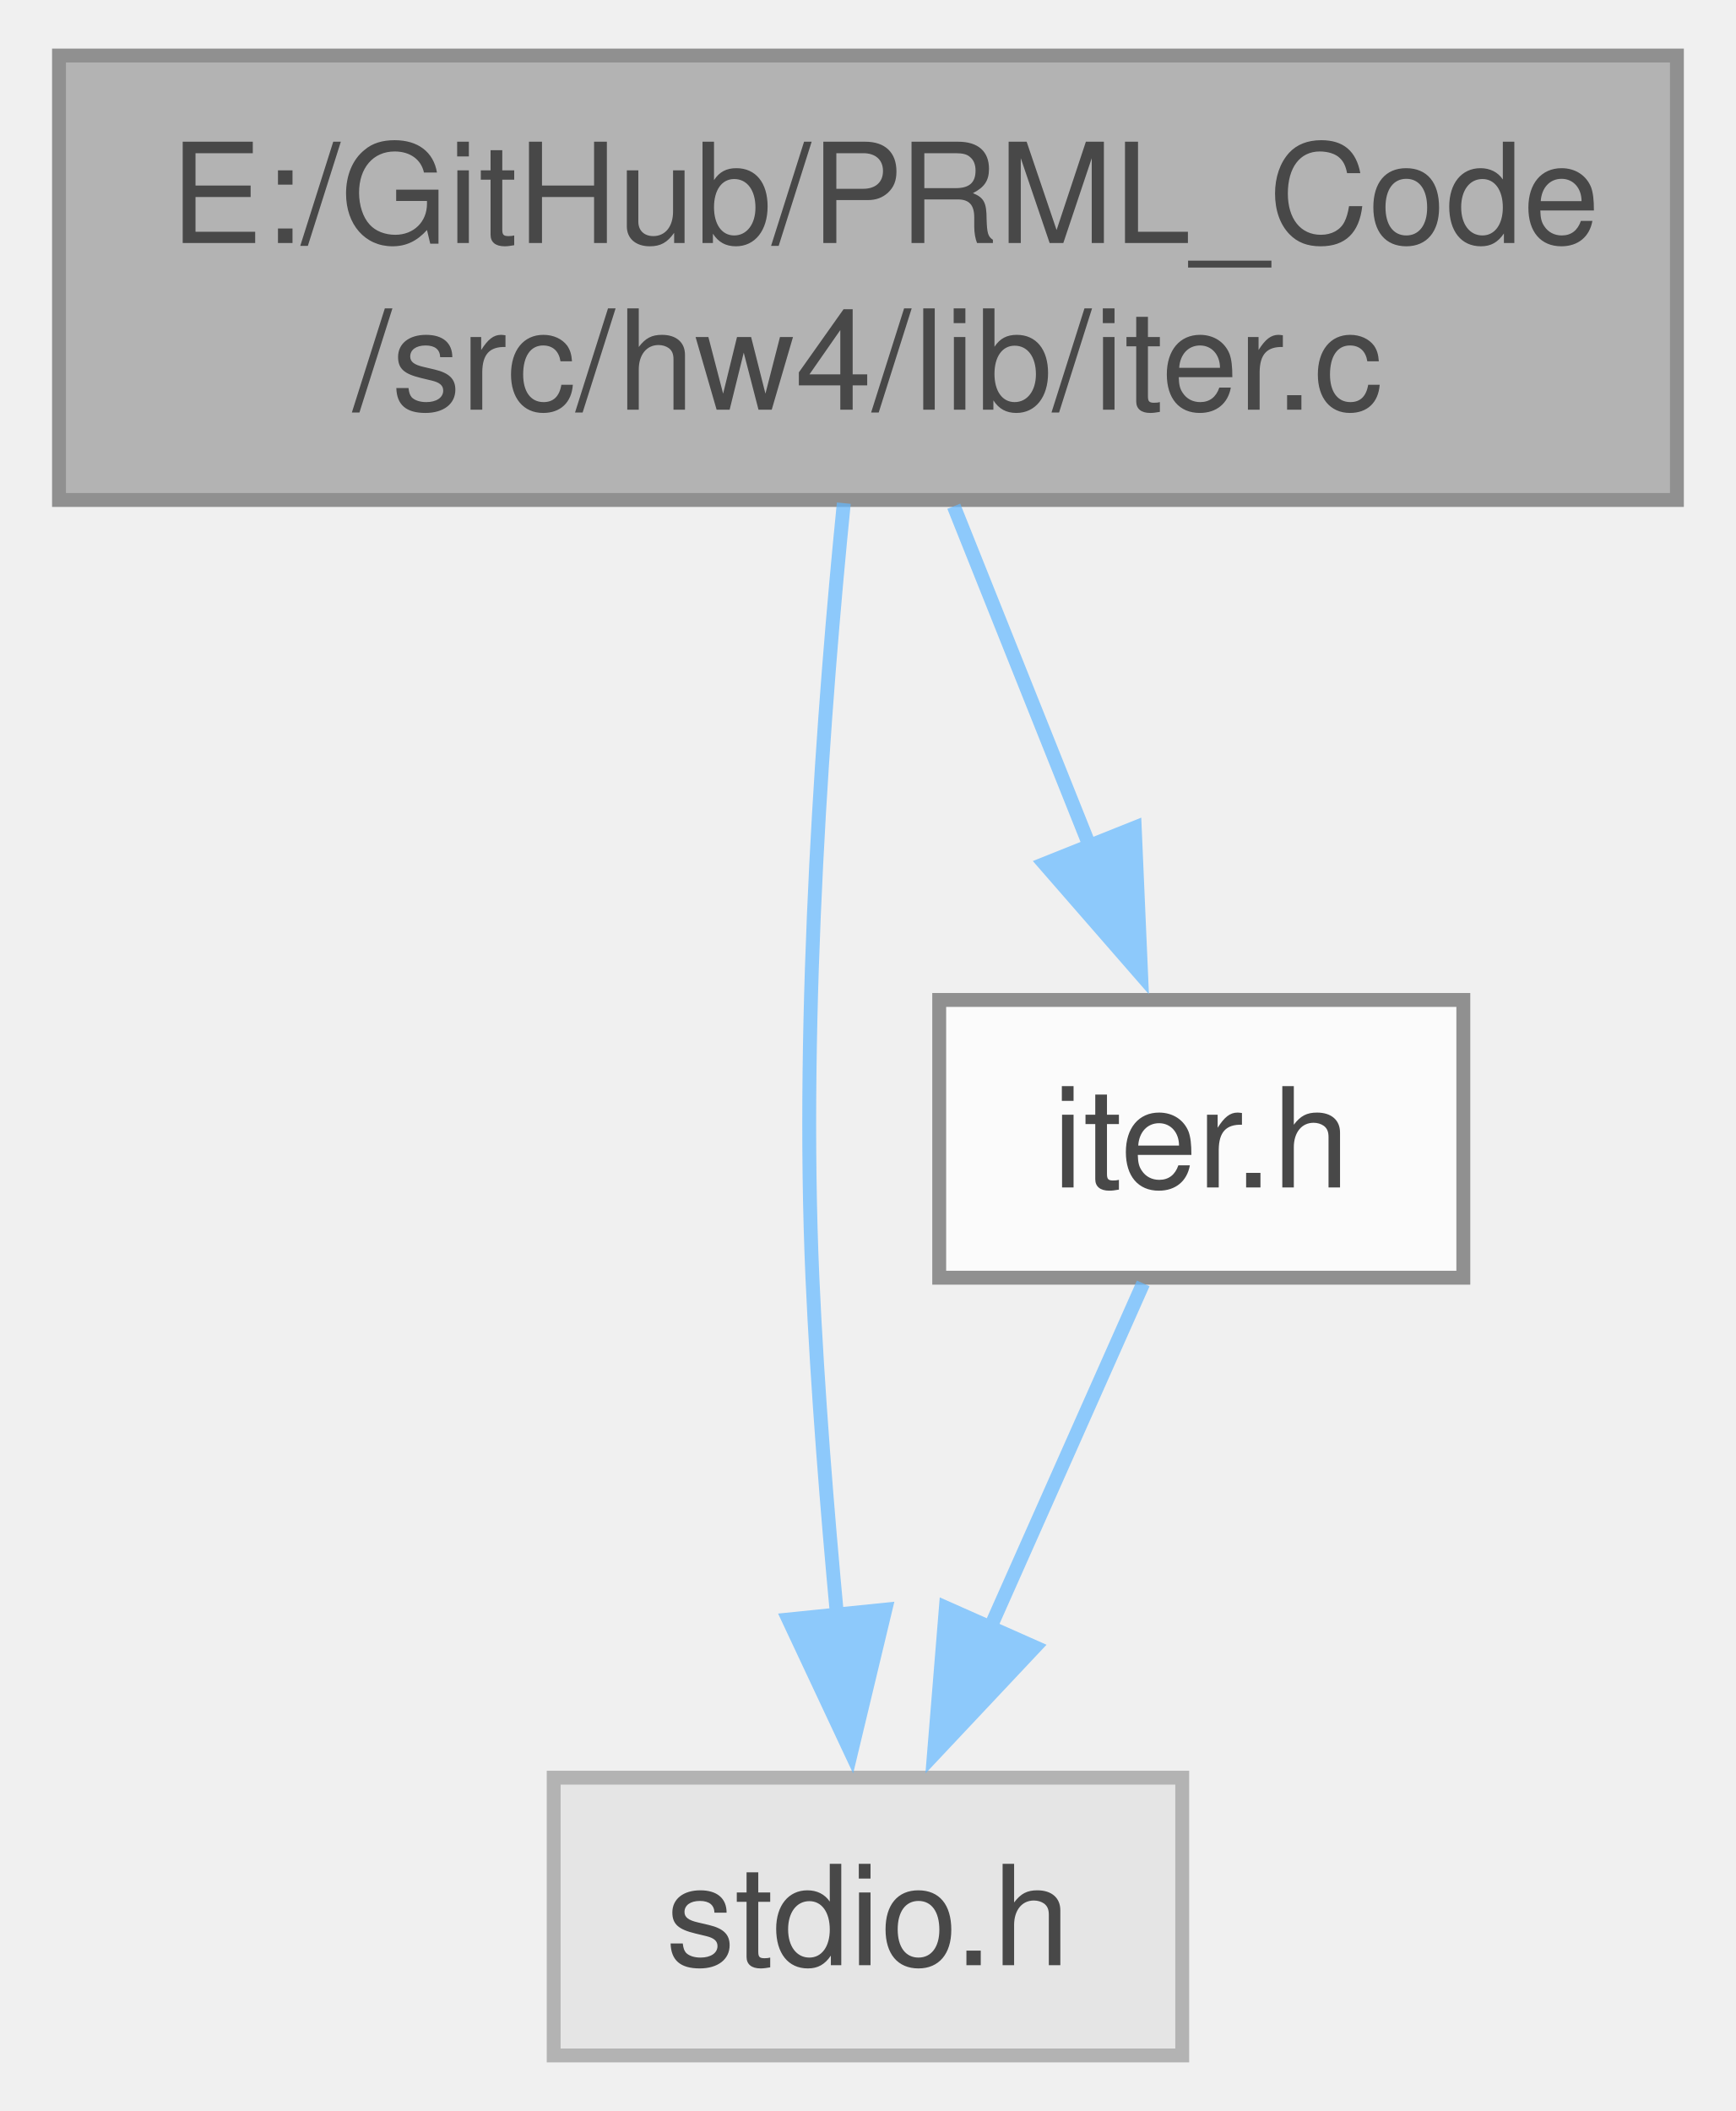
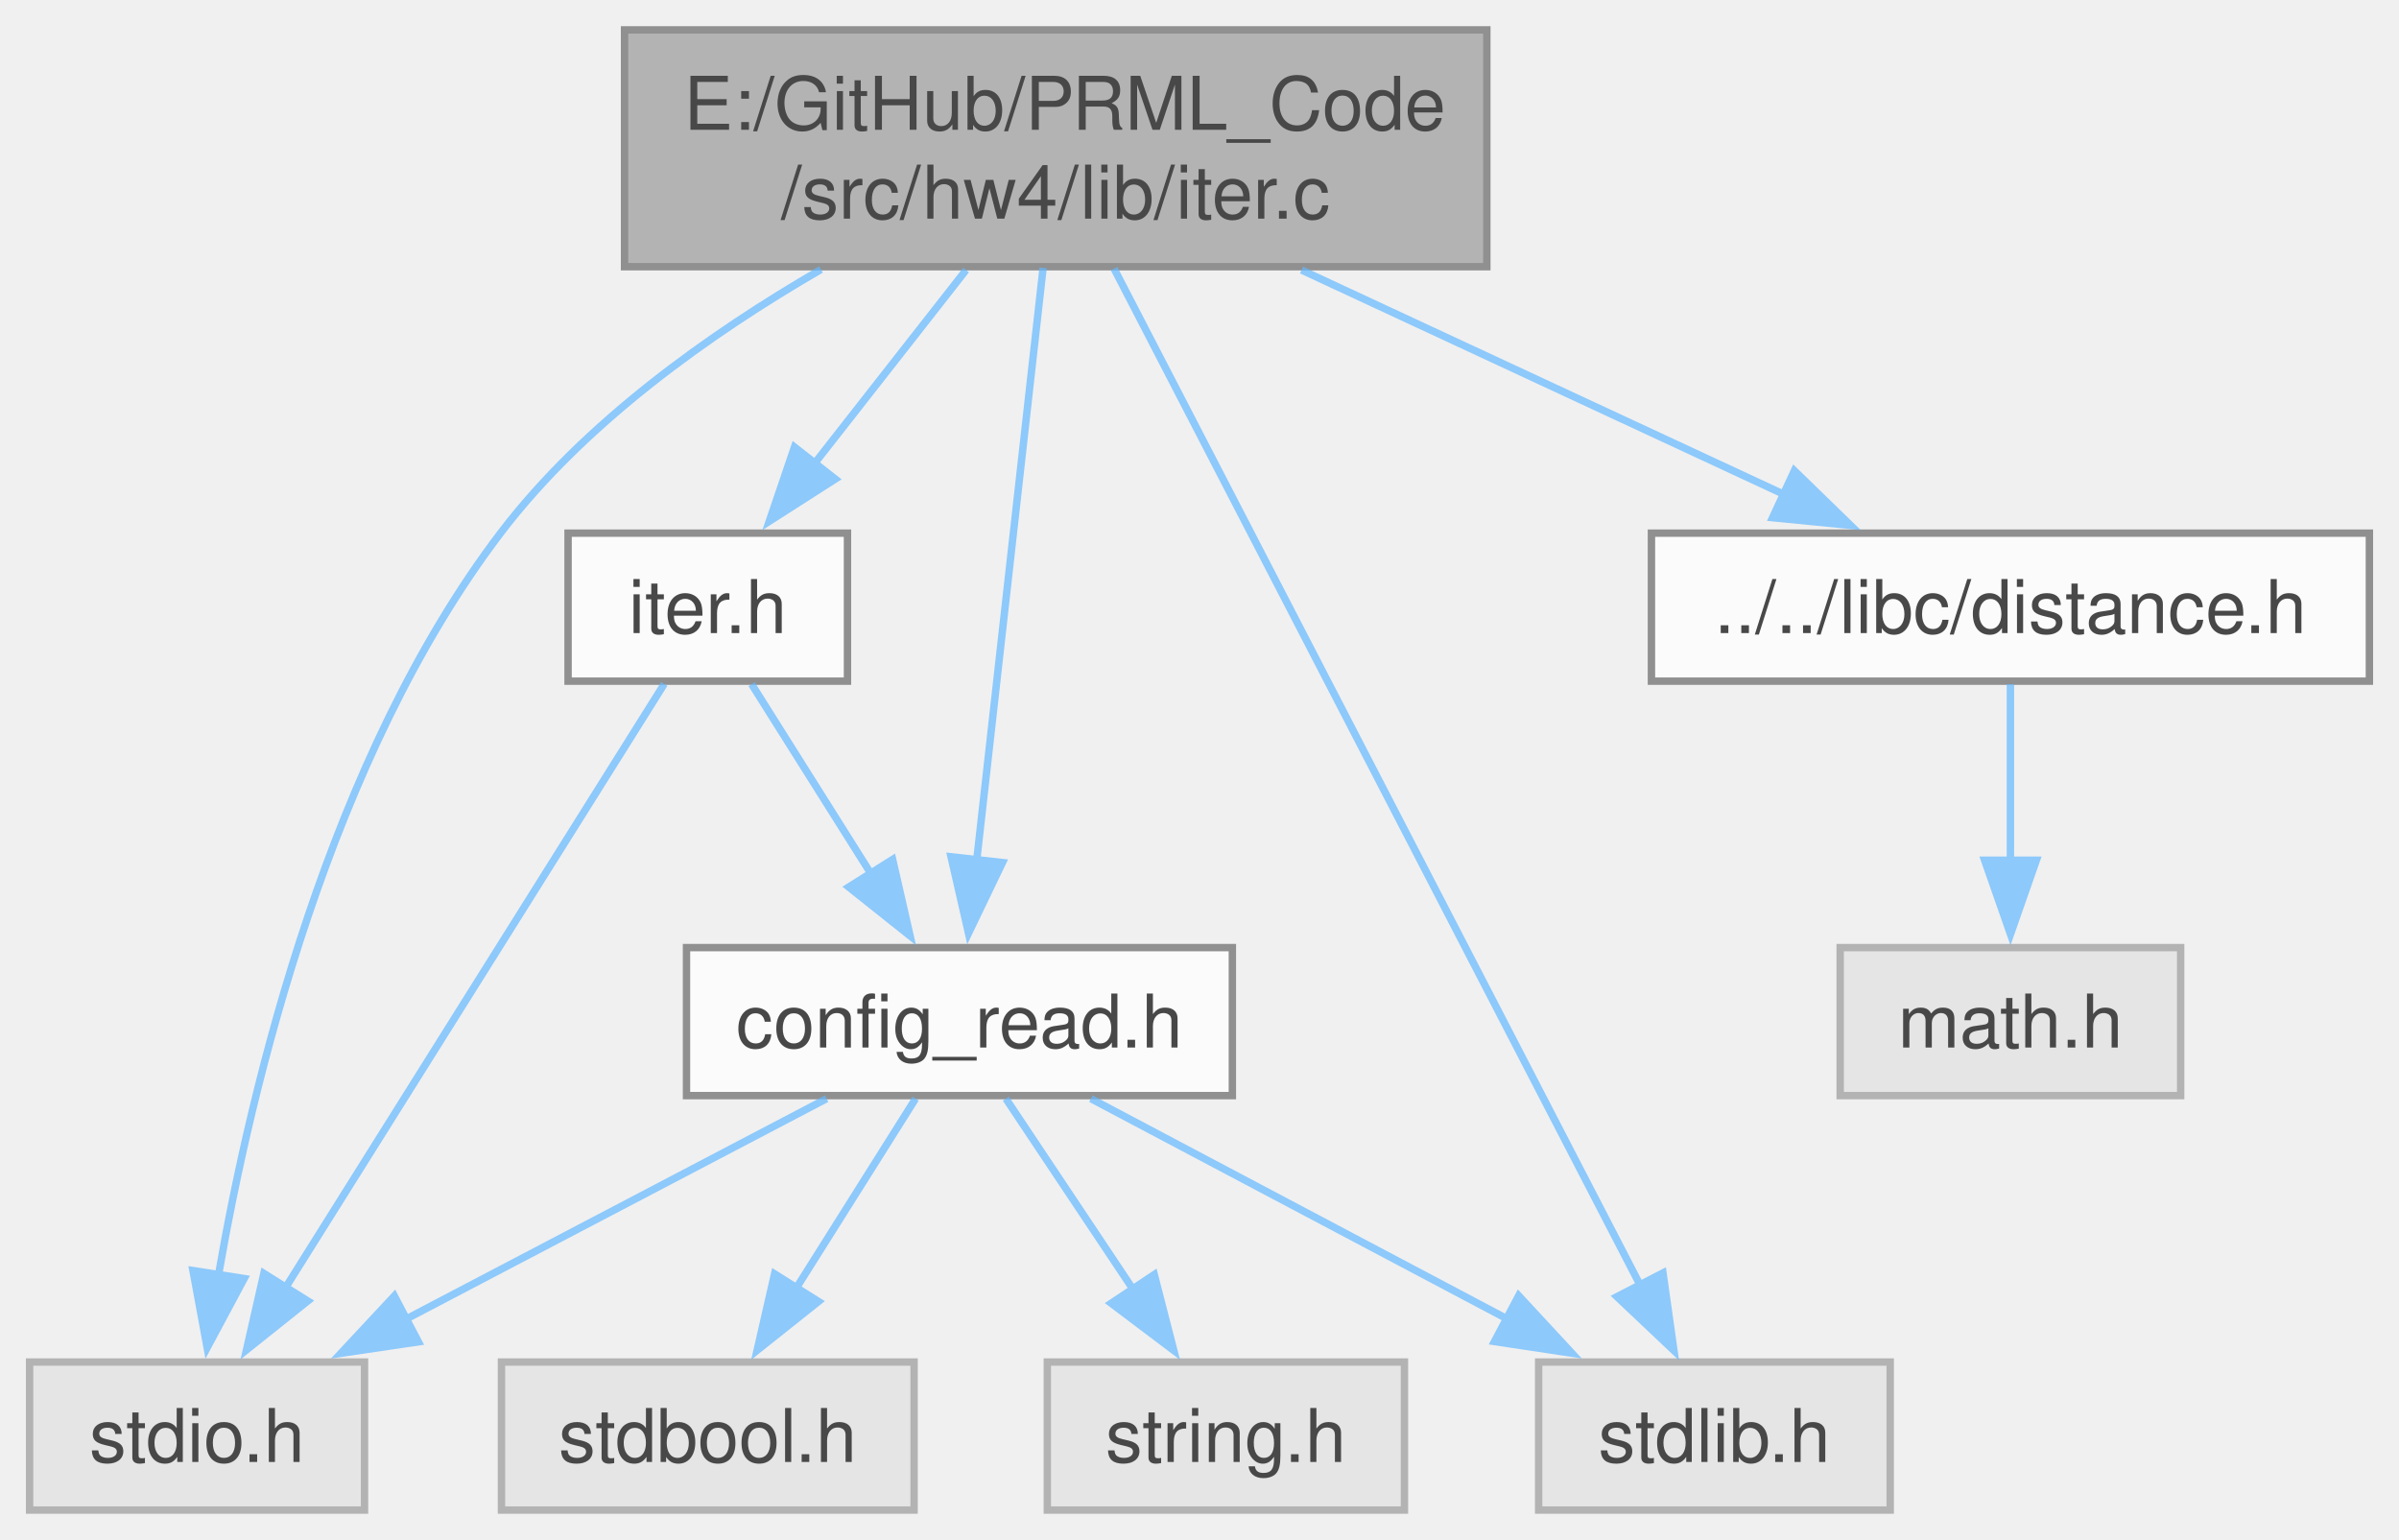
- <svg xmlns="http://www.w3.org/2000/svg" xmlns:xlink="http://www.w3.org/1999/xlink" width="125pt" height="152pt" viewBox="0.00 0.00 124.50 152.00">
+ <svg xmlns="http://www.w3.org/2000/svg" xmlns:xlink="http://www.w3.org/1999/xlink" width="324pt" height="208pt" viewBox="0.00 0.00 324.12 208.00">
  <svg id="main" version="1.1" xml:space="preserve">
    <style type="text/css">
.node, .edge {opacity: 0.7;}
.node.selected, .edge.selected {opacity: 1;}
.edge:hover path { stroke: red; }
.edge:hover polygon { stroke: red; fill: red; }
</style>
    <svg id="graph" class="graph">
-       <g id="graph0" class="graph" transform="scale(1 1) rotate(0) translate(4 148)">
+       <g id="graph0" class="graph" transform="scale(1 1) rotate(0) translate(4 204)">
        <g id="Node000001" class="node">
          <g id="a_Node000001">
            <a xlink:title=" ">
-               <polygon fill="#999999" stroke="#666666" points="116.5,-144 0,-144 0,-112 116.5,-112 116.5,-144" />
-               <text text-anchor="start" x="8" y="-130.5" font-family="Helvetica,sans-Serif" font-size="10.00">E:/GitHub/PRML_Code</text>
-               <text text-anchor="middle" x="58.25" y="-118.5" font-family="Helvetica,sans-Serif" font-size="10.00">/src/hw4/lib/iter.c</text>
+               <polygon fill="#999999" stroke="#666666" points="196.88,-200 80.38,-200 80.38,-168 196.88,-168 196.88,-200" />
+               <text text-anchor="start" x="88.38" y="-186.5" font-family="Helvetica,sans-Serif" font-size="10.00">E:/GitHub/PRML_Code</text>
+               <text text-anchor="middle" x="138.62" y="-174.5" font-family="Helvetica,sans-Serif" font-size="10.00">/src/hw4/lib/iter.c</text>
            </a>
          </g>
        </g>
        <g id="Node000002" class="node">
          <g id="a_Node000002">
            <a xlink:title=" ">
-               <polygon fill="#e0e0e0" stroke="#999999" points="80.88,-20 35.62,-20 35.62,0 80.88,0 80.88,-20" />
-               <text text-anchor="middle" x="58.25" y="-6.5" font-family="Helvetica,sans-Serif" font-size="10.00">stdio.h</text>
+               <polygon fill="#e0e0e0" stroke="#999999" points="45.25,-20 0,-20 0,0 45.25,0 45.25,-20" />
+               <text text-anchor="middle" x="22.62" y="-6.5" font-family="Helvetica,sans-Serif" font-size="10.00">stdio.h</text>
            </a>
          </g>
        </g>
        <g id="edge1_Node000001_Node000002" class="edge">
          <g id="a_edge1_Node000001_Node000002">
            <a xlink:title=" ">
-               <path fill="none" stroke="#63b8ff" d="M56.51,-111.77C55.07,-97.4 53.4,-75.24 54.25,-56 54.61,-47.97 55.32,-39.16 56.04,-31.48" />
-               <polygon fill="#63b8ff" stroke="#63b8ff" points="59.5,-32.1 57.03,-21.8 52.53,-31.39 59.5,-32.1" />
+               <path fill="none" stroke="#63b8ff" d="M106.92,-167.63C91.97,-158.98 74.97,-146.92 63.62,-132 40.54,-101.64 29.97,-57.48 25.52,-31.75" />
+               <polygon fill="#63b8ff" stroke="#63b8ff" points="28.99,-31.28 23.99,-21.94 22.07,-32.36 28.99,-31.28" />
            </a>
          </g>
        </g>
        <g id="Node000003" class="node">
          <g id="a_Node000003">
-             <a xlink:href="iter_8h.html" target="_top" xlink:title=" ">
-               <polygon fill="white" stroke="#666666" points="101.12,-76 63.38,-76 63.38,-56 101.12,-56 101.12,-76" />
-               <text text-anchor="middle" x="82.25" y="-62.5" font-family="Helvetica,sans-Serif" font-size="10.00">iter.h</text>
+             <a xlink:title=" ">
+               <polygon fill="#e0e0e0" stroke="#999999" points="251.38,-20 203.88,-20 203.88,0 251.38,0 251.38,-20" />
+               <text text-anchor="middle" x="227.62" y="-6.5" font-family="Helvetica,sans-Serif" font-size="10.00">stdlib.h</text>
            </a>
          </g>
        </g>
        <g id="edge2_Node000001_Node000003" class="edge">
          <g id="a_edge2_Node000001_Node000003">
            <a xlink:title=" ">
-               <path fill="none" stroke="#63b8ff" d="M64.43,-111.55C67.42,-104.08 71.04,-95.03 74.23,-87.04" />
-               <polygon fill="#63b8ff" stroke="#63b8ff" points="77.46,-88.4 77.92,-77.81 70.96,-85.8 77.46,-88.4" />
+               <path fill="none" stroke="#63b8ff" d="M146.52,-167.74C162.73,-136.42 199.72,-64.94 217.59,-30.4" />
+               <polygon fill="#63b8ff" stroke="#63b8ff" points="220.68,-32.04 222.16,-21.55 214.46,-28.83 220.68,-32.04" />
            </a>
          </g>
        </g>
-         <g id="edge3_Node000003_Node000002" class="edge">
-           <g id="a_edge3_Node000003_Node000002">
+         <g id="Node000004" class="node">
+           <g id="a_Node000004">
+             <a xlink:href="iter_8h.html" target="_top" xlink:title="Iterate through points and fine the point closest to the intersection of lines.">
+               <polygon fill="white" stroke="#666666" points="110.5,-132 72.75,-132 72.75,-112 110.5,-112 110.5,-132" />
+               <text text-anchor="middle" x="91.62" y="-118.5" font-family="Helvetica,sans-Serif" font-size="10.00">iter.h</text>
+             </a>
+           </g>
+         </g>
+         <g id="edge3_Node000001_Node000004" class="edge">
+           <g id="a_edge3_Node000001_Node000004">
            <a xlink:title=" ">
-               <path fill="none" stroke="#63b8ff" d="M78.07,-55.59C75.01,-48.7 70.74,-39.1 66.95,-30.57" />
-               <polygon fill="#63b8ff" stroke="#63b8ff" points="70.26,-29.4 63,-21.68 63.86,-32.24 70.26,-29.4" />
+               <path fill="none" stroke="#63b8ff" d="M126.52,-167.55C120.27,-159.56 112.59,-149.76 106.03,-141.39" />
+               <polygon fill="#63b8ff" stroke="#63b8ff" points="108.85,-139.31 99.93,-133.6 103.34,-143.63 108.85,-139.31" />
+             </a>
+           </g>
+         </g>
+         <g id="Node000005" class="node">
+           <g id="a_Node000005">
+             <a xlink:href="config__read_8h.html" target="_top" xlink:title=" ">
+               <polygon fill="white" stroke="#666666" points="162.5,-76 88.75,-76 88.75,-56 162.5,-56 162.5,-76" />
+               <text text-anchor="middle" x="125.62" y="-62.5" font-family="Helvetica,sans-Serif" font-size="10.00">config_read.h</text>
+             </a>
+           </g>
+         </g>
+         <g id="edge10_Node000001_Node000005" class="edge">
+           <g id="a_edge10_Node000001_Node000005">
+             <a xlink:title=" ">
+               <path fill="none" stroke="#63b8ff" d="M136.93,-167.84C134.63,-147.32 130.52,-110.63 127.94,-87.62" />
+               <polygon fill="#63b8ff" stroke="#63b8ff" points="131.44,-87.49 126.85,-77.94 124.49,-88.27 131.44,-87.49" />
+             </a>
+           </g>
+         </g>
+         <g id="Node000008" class="node">
+           <g id="a_Node000008">
+             <a xlink:href="distance_8h.html" target="_top" xlink:title="Distance calculation functions Ref:">
+               <polygon fill="white" stroke="#666666" points="316.12,-132 219.12,-132 219.12,-112 316.12,-112 316.12,-132" />
+               <text text-anchor="middle" x="267.62" y="-118.5" font-family="Helvetica,sans-Serif" font-size="10.00">../../libc/distance.h</text>
+             </a>
+           </g>
+         </g>
+         <g id="edge11_Node000001_Node000008" class="edge">
+           <g id="a_edge11_Node000001_Node000008">
+             <a xlink:title=" ">
+               <path fill="none" stroke="#63b8ff" d="M171.85,-167.55C192,-158.17 217.53,-146.3 237.17,-137.17" />
+               <polygon fill="#63b8ff" stroke="#63b8ff" points="238.43,-140.44 246.03,-133.05 235.48,-134.09 238.43,-140.44" />
+             </a>
+           </g>
+         </g>
+         <g id="edge4_Node000004_Node000002" class="edge">
+           <g id="a_edge4_Node000004_Node000002">
+             <a xlink:title=" ">
+               <path fill="none" stroke="#63b8ff" d="M85.74,-111.62C74.44,-93.6 49.48,-53.81 34.56,-30.02" />
+               <polygon fill="#63b8ff" stroke="#63b8ff" points="37.58,-28.25 29.3,-21.64 31.65,-31.97 37.58,-28.25" />
+             </a>
+           </g>
+         </g>
+         <g id="edge5_Node000004_Node000005" class="edge">
+           <g id="a_edge5_Node000004_Node000005">
+             <a xlink:title=" ">
+               <path fill="none" stroke="#63b8ff" d="M97.55,-111.59C101.98,-104.55 108.2,-94.67 113.66,-86" />
+               <polygon fill="#63b8ff" stroke="#63b8ff" points="116.6,-87.91 118.96,-77.58 110.67,-84.18 116.6,-87.91" />
+             </a>
+           </g>
+         </g>
+         <g id="edge6_Node000005_Node000002" class="edge">
+           <g id="a_edge6_Node000005_Node000002">
+             <a xlink:title=" ">
+               <path fill="none" stroke="#63b8ff" d="M107.68,-55.59C91.98,-47.36 68.89,-35.26 50.74,-25.74" />
+               <polygon fill="#63b8ff" stroke="#63b8ff" points="52.53,-22.73 42.05,-21.18 49.28,-28.93 52.53,-22.73" />
+             </a>
+           </g>
+         </g>
+         <g id="edge7_Node000005_Node000003" class="edge">
+           <g id="a_edge7_Node000005_Node000003">
+             <a xlink:title=" ">
+               <path fill="none" stroke="#63b8ff" d="M143.39,-55.59C158.95,-47.36 181.81,-35.26 199.79,-25.74" />
+               <polygon fill="#63b8ff" stroke="#63b8ff" points="201.18,-28.96 208.38,-21.19 197.91,-22.77 201.18,-28.96" />
+             </a>
+           </g>
+         </g>
+         <g id="Node000006" class="node">
+           <g id="a_Node000006">
+             <a xlink:title=" ">
+               <polygon fill="#e0e0e0" stroke="#999999" points="119.5,-20 63.75,-20 63.75,0 119.5,0 119.5,-20" />
+               <text text-anchor="middle" x="91.62" y="-6.5" font-family="Helvetica,sans-Serif" font-size="10.00">stdbool.h</text>
+             </a>
+           </g>
+         </g>
+         <g id="edge8_Node000005_Node000006" class="edge">
+           <g id="a_edge8_Node000005_Node000006">
+             <a xlink:title=" ">
+               <path fill="none" stroke="#63b8ff" d="M119.7,-55.59C115.27,-48.55 109.05,-38.67 103.59,-30" />
+               <polygon fill="#63b8ff" stroke="#63b8ff" points="106.58,-28.18 98.29,-21.58 100.65,-31.91 106.58,-28.18" />
+             </a>
+           </g>
+         </g>
+         <g id="Node000007" class="node">
+           <g id="a_Node000007">
+             <a xlink:title=" ">
+               <polygon fill="#e0e0e0" stroke="#999999" points="185.75,-20 137.5,-20 137.5,0 185.75,0 185.75,-20" />
+               <text text-anchor="middle" x="161.62" y="-6.5" font-family="Helvetica,sans-Serif" font-size="10.00">string.h</text>
+             </a>
+           </g>
+         </g>
+         <g id="edge9_Node000005_Node000007" class="edge">
+           <g id="a_edge9_Node000005_Node000007">
+             <a xlink:title=" ">
+               <path fill="none" stroke="#63b8ff" d="M131.9,-55.59C136.64,-48.47 143.32,-38.45 149.15,-29.72" />
+               <polygon fill="#63b8ff" stroke="#63b8ff" points="151.95,-31.82 154.59,-21.56 146.13,-27.94 151.95,-31.82" />
+             </a>
+           </g>
+         </g>
+         <g id="Node000009" class="node">
+           <g id="a_Node000009">
+             <a xlink:title=" ">
+               <polygon fill="#e0e0e0" stroke="#999999" points="290.62,-76 244.62,-76 244.62,-56 290.62,-56 290.62,-76" />
+               <text text-anchor="middle" x="267.62" y="-62.5" font-family="Helvetica,sans-Serif" font-size="10.00">math.h</text>
+             </a>
+           </g>
+         </g>
+         <g id="edge12_Node000008_Node000009" class="edge">
+           <g id="a_edge12_Node000008_Node000009">
+             <a xlink:title=" ">
+               <path fill="none" stroke="#63b8ff" d="M267.62,-111.59C267.62,-105.01 267.62,-95.96 267.62,-87.73" />
+               <polygon fill="#63b8ff" stroke="#63b8ff" points="271.13,-87.81 267.63,-77.81 264.13,-87.81 271.13,-87.81" />
            </a>
          </g>
        </g>
      </g>
    </svg>
  </svg>
  <style type="text/css">

[data-mouse-over-selected='false'] { opacity: 0.7; }
[data-mouse-over-selected='true']  { opacity: 1.0; }

</style>
</svg>
